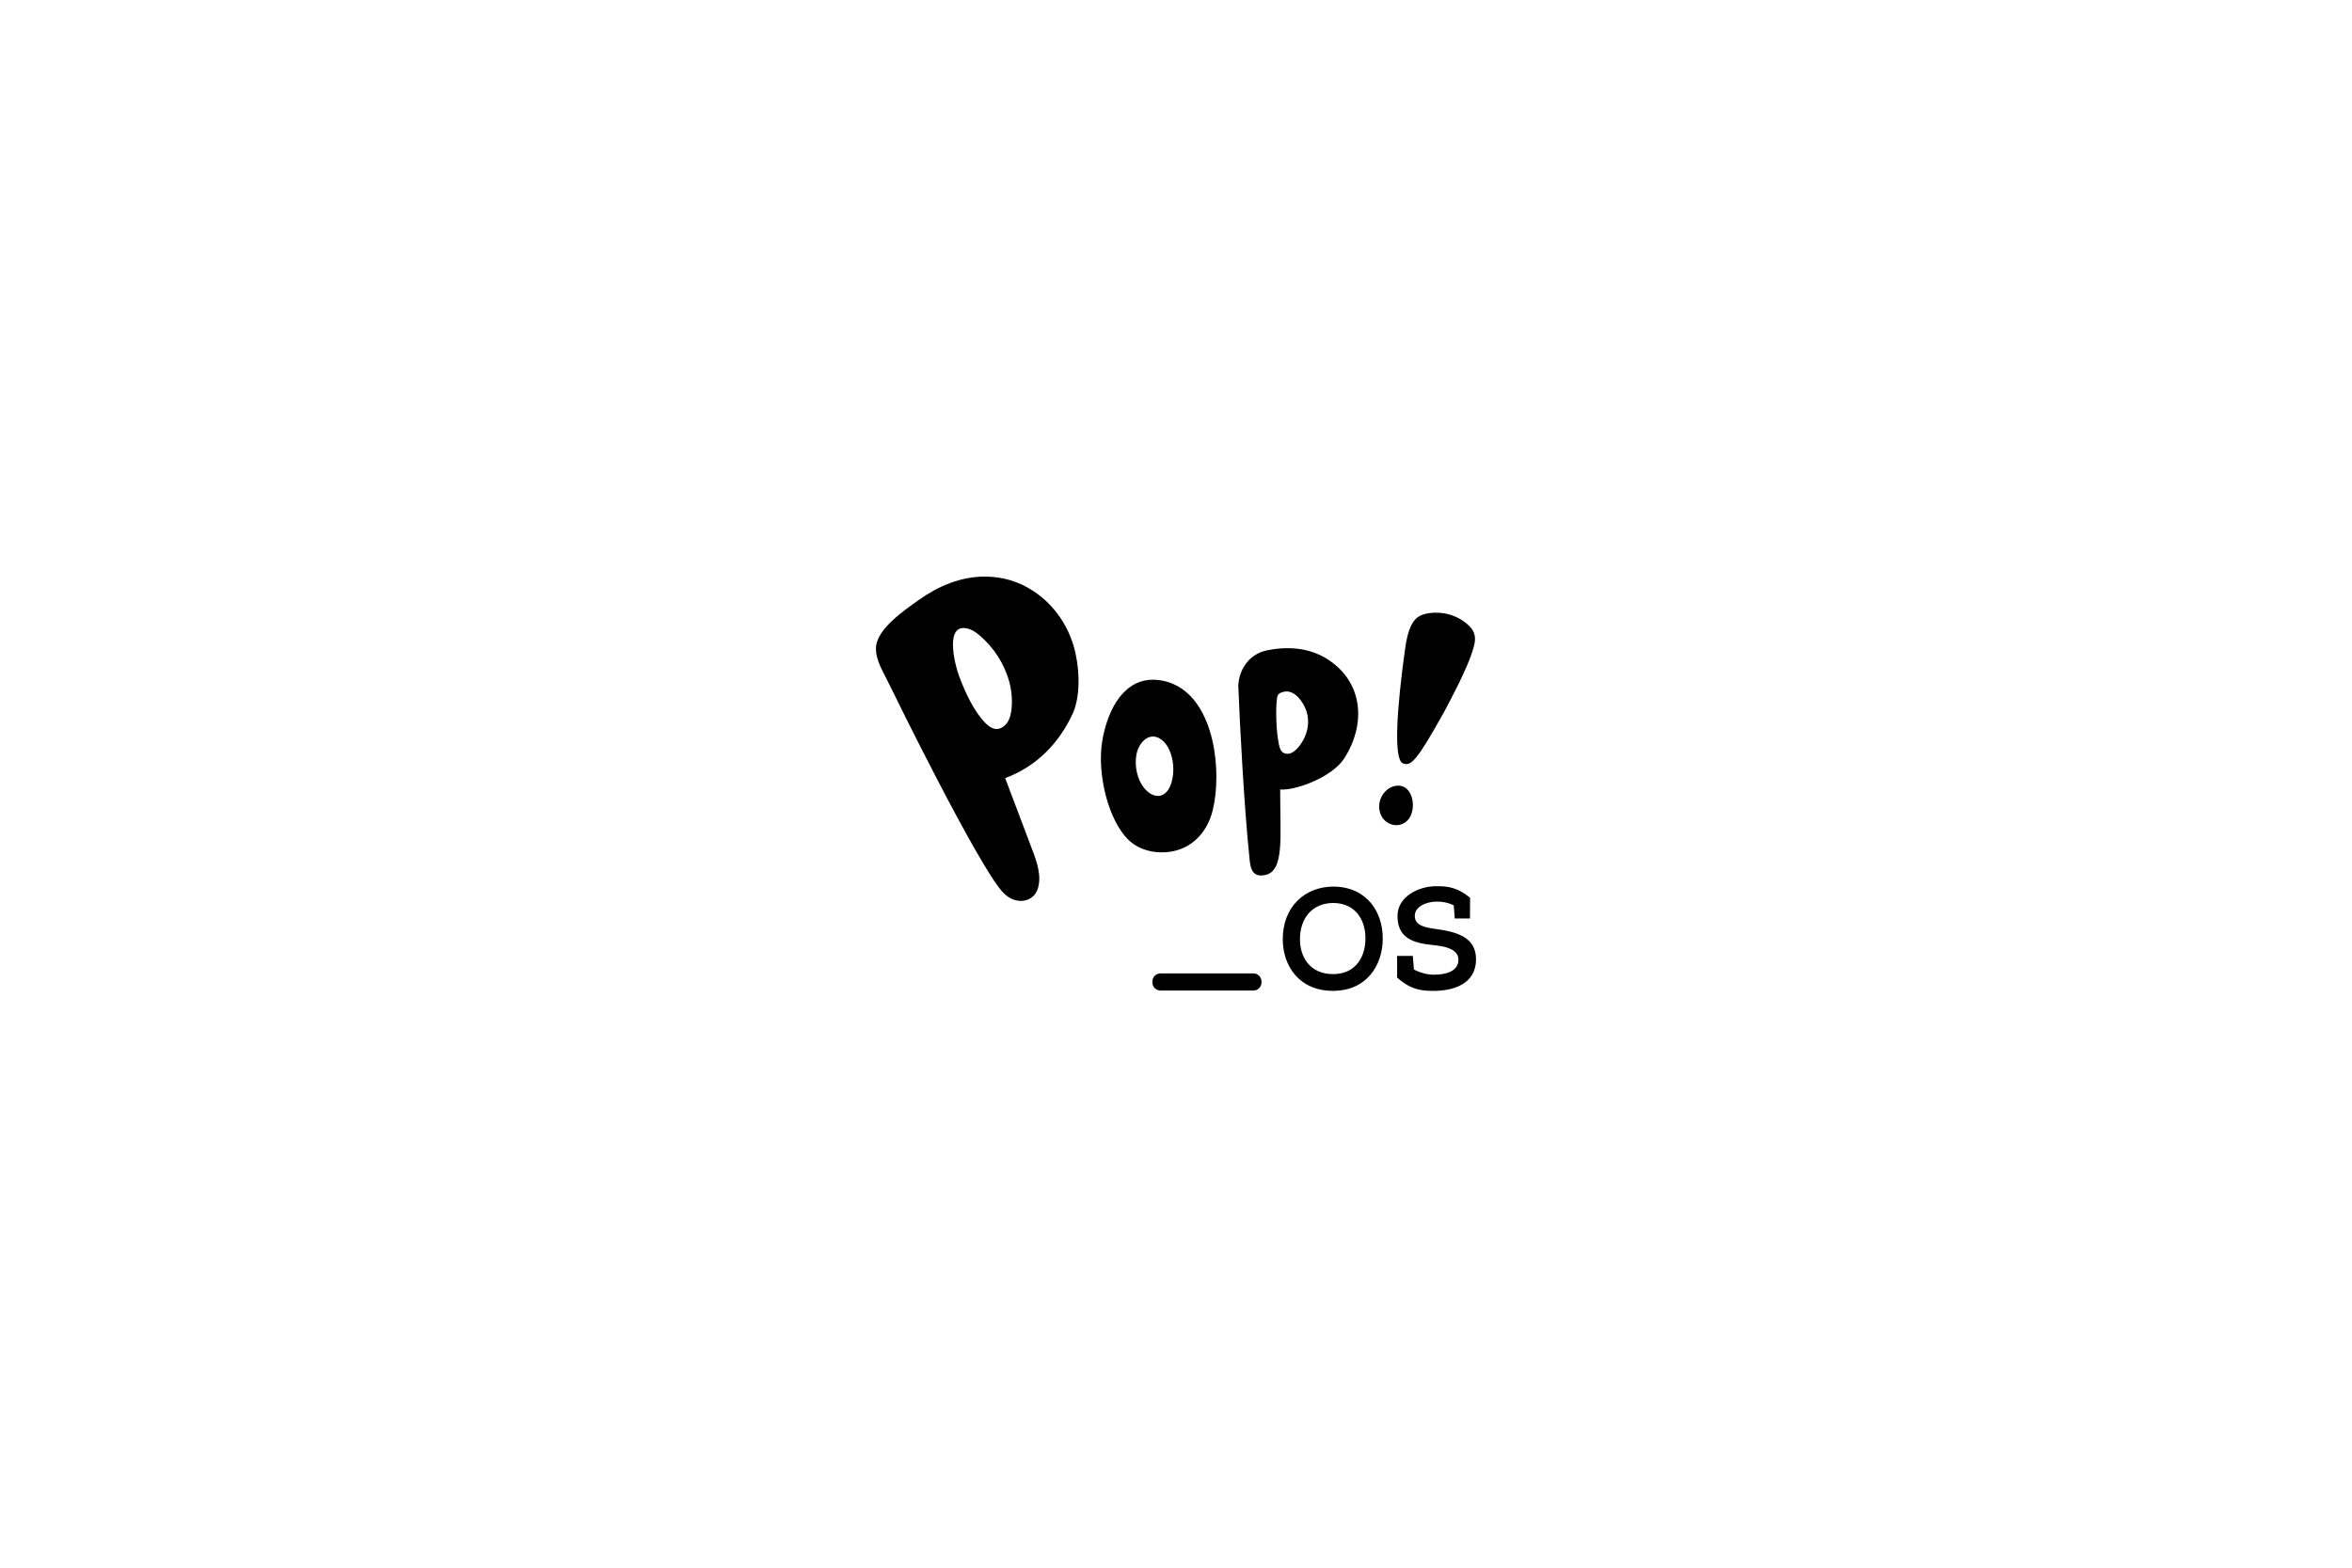
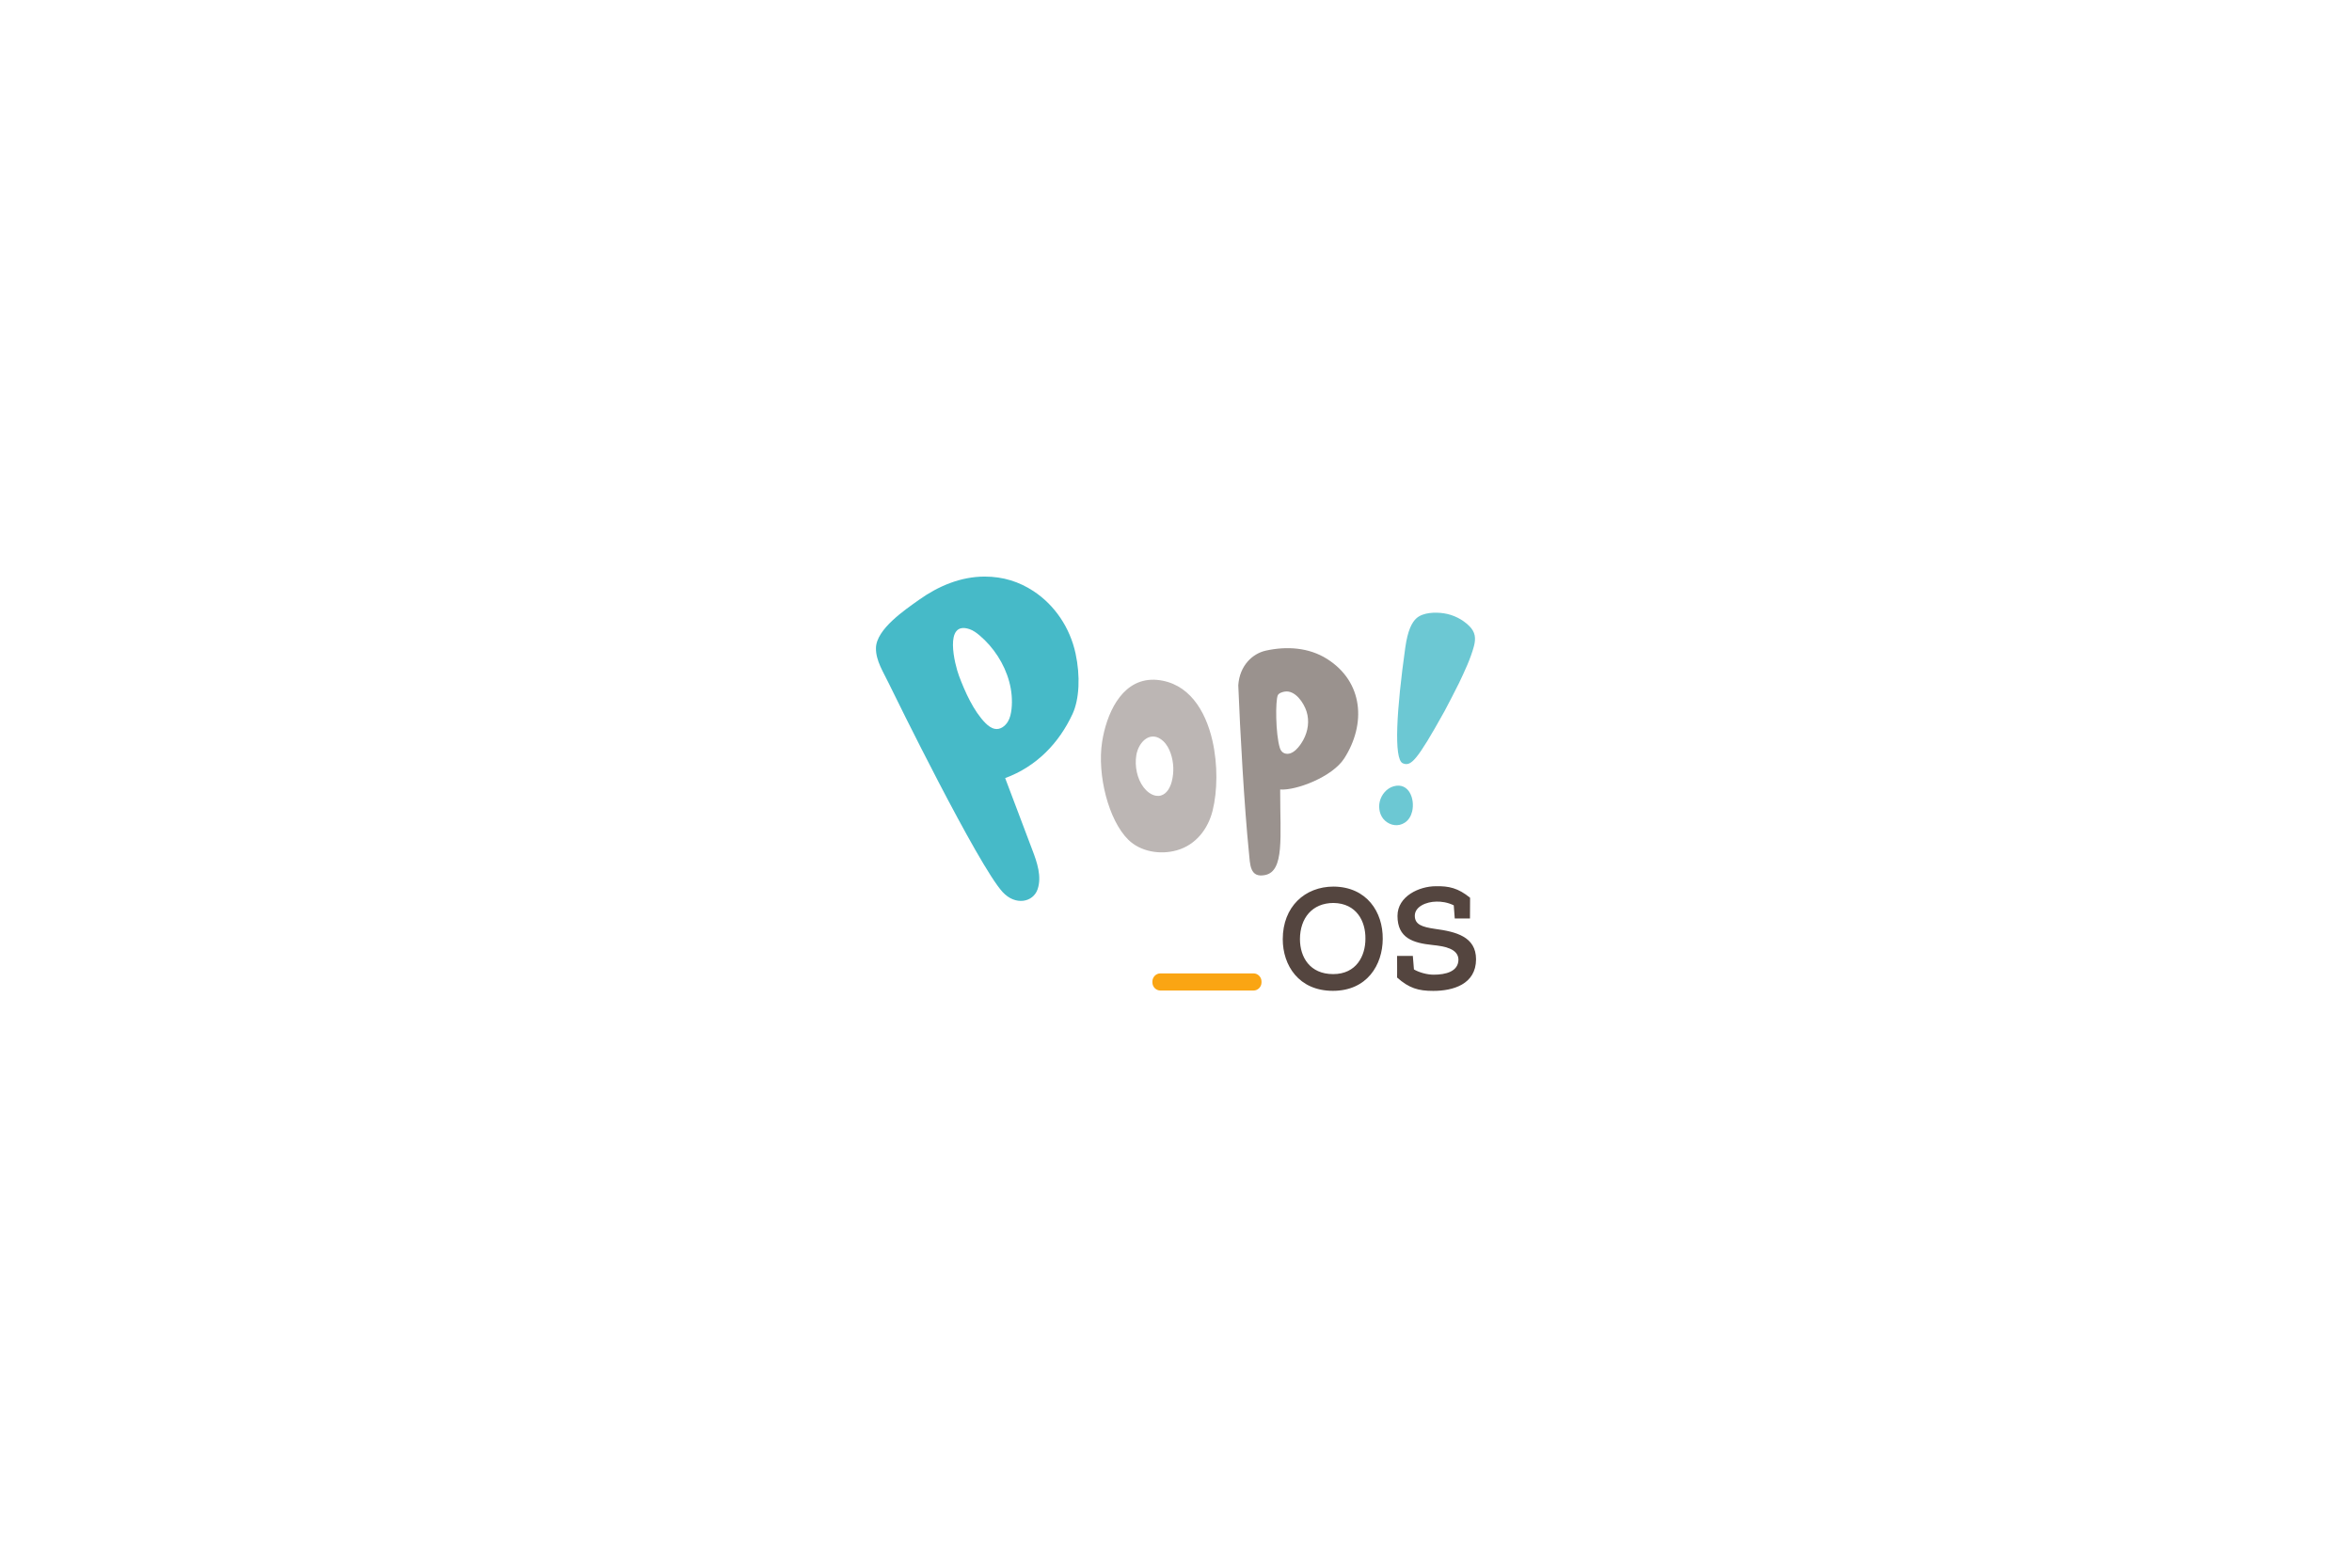
<svg xmlns="http://www.w3.org/2000/svg" width="7030pt" height="4686pt" viewBox="0 0 7030 4686" id="svg14" version="1.1">
  <defs id="defs18" />
  <g id="g1" transform="matrix(1.77219,0,0,1.77219,2618.171,1721.78)" style="fill:#000000">
-     <path style="fill:#000000;stroke-width:0.987" id="path2" d="m 904.39,397.085 c -1.855,7.88 -5.858,14.863 -12.692,19.252 -10.74,6.883 -23.823,4.888 -33.098,-3.491 -8.689,-7.781 -11.618,-20.948 -8.885,-32.319 2.831,-11.87 11.814,-22.344 23.334,-25.636 25.678,-7.282 36.32,21.247 31.34,42.194 z m -15.719,-80.997 c -15.914,-6.484 -10.447,-91.77 4.101,-195.311 4.101,-28.928 11.13,-42.593 19.039,-49.576 11.326,-9.875 31.926,-10.274 45.888,-8.18 16.012,2.394 31.34,9.975 42.959,21.446 10.252,10.175 11.423,20.549 7.908,34.015 -5.76,21.446 -15.621,41.995 -25.092,62.045 -2.246,4.888 -21.87,42.893 -24.506,47.581 -47.352,85.187 -56.823,93.466 -70.296,87.98 z" />
-     <path style="fill:#000000;stroke-width:0.987" id="path4" d="m 567.456,277.684 c 9.373,40.898 8.396,85.785 0.391,118.104 -7.518,30.524 -27.923,57.855 -60.338,67.032 -28.411,8.08 -61.509,2.195 -81.817,-17.756 C 392.301,412.347 372.774,335.539 381.463,279.779 c 7.03,-44.788 30.657,-102.144 82.5,-104.638 3.32,-0.2 6.639,-0.1 9.959,0.2 52.82,4.888 81.622,50.374 93.533,102.344 z m -95.486,93.067 c 2.929,0.499 5.858,0.499 8.787,-0.399 9.861,-2.893 15.524,-13.367 18.16,-23.541 4.003,-15.461 3.417,-32.12 -1.757,-47.282 -2.636,-7.681 -6.541,-15.162 -12.497,-20.748 -20.991,-19.651 -41.982,0.798 -45.595,24.04 -2.831,18.155 1.269,39.202 12.399,53.865 5.175,6.783 12.595,12.668 20.503,14.065 z" />
-     <path style="fill:#000000;stroke-width:0.987" id="path6" d="m 681.785,364.367 c -0.098,75.511 7.323,133.266 -25.189,140.149 -26.361,5.486 -25.482,-18.155 -27.533,-38.005 -7.811,-76.908 -14.938,-204.688 -17.965,-281.994 2.148,-33.217 23.92,-53.566 46.571,-58.553 34.953,-7.681 72.249,-5.486 103.199,14.065 61.216,38.703 66.098,109.725 28.997,167.68 -20.308,31.621 -81.719,54.563 -108.081,52.568 z m 7.811,-169.276 c -3.808,0.599 -10.056,2.394 -11.814,6.185 -4.198,8.878 -3.905,65.237 3.417,88.878 1.172,3.89 3.808,7.581 7.615,8.978 13.864,5.187 26.361,-12.17 32.024,-22.643 7.908,-14.564 10.447,-31.721 5.467,-47.681 -4.686,-14.863 -19.234,-36.409 -36.71,-33.716 z" />
-     <path style="fill:#000000;stroke-width:0.987" id="path8" d="m 331.67,232.597 c -22.944,49.576 -61.021,88.977 -113.743,108.429 15.133,40.399 30.559,80.299 45.595,120.598 8.396,21.746 16.402,45.586 9.08,67.032 -7.615,21.945 -37.296,28.03 -58.873,4.688 C 172.234,488.257 31.935,202.572 21.586,181.126 12.799,162.672 -0.382,142.921 0.008,121.575 0.692,89.455 49.314,56.936 72.648,40.278 105.258,17.036 142.944,1.176 183.267,1.076 c 31.438,0 58.287,8.778 82.11,24.339 36.515,23.94 61.9,62.144 71.273,105.336 8.201,38.005 6.444,76.908 -4.979,101.845 M 224.761,178.333 c -8.201,-30.424 -26.752,-58.454 -50.086,-78.105 -5.077,-4.289 -10.544,-8.279 -16.891,-10.474 -43.74,-14.663 -24.799,60.05 -17.672,78.903 9.861,26.434 24.799,59.85 44.814,79.8 4.394,4.389 9.568,8.279 15.524,9.476 9.08,1.895 17.476,-4.589 22.065,-12.17 3.808,-6.284 5.272,-13.766 6.151,-21.047 1.66,-15.461 0.195,-31.222 -3.905,-46.384 z" />
-     <path style="fill:#000000;fill-opacity:1;stroke-width:0.987" id="path10" d="m 854.729,612.318 c -0.195,43.79 -26.361,87.581 -84.063,87.581 -57.702,0 -84.551,-43.092 -84.551,-87.082 0,-54.863 37.394,-88.778 85.722,-88.778 56.042,0.499 83.379,42.992 82.891,88.279 z m -82.891,-60.648 c -36.222,0 -56.53,25.736 -56.725,60.848 0,30.524 16.695,59.152 56.042,59.152 39.346,0 54.382,-31.022 54.382,-59.451 0.488,-29.526 -14.84,-59.85 -53.699,-60.548 z M 878.942,677.455 c 0,6.484 0.195,-30.823 0,-36.509 h 26.556 l 1.855,22.843 c 8.689,5.087 22.163,8.878 33.195,8.878 20.503,0 41.885,-5.287 41.885,-25.736 -0.683,-18.554 -24.506,-22.344 -43.74,-24.339 -32.707,-3.392 -59.068,-11.571 -59.068,-49.077 0,-33.416 37.003,-50.075 64.536,-50.075 22.163,-0.499 37.882,3.092 57.897,19.451 0,13.466 -0.195,21.446 -0.195,34.913 h -25.678 l -1.66,-22.145 c -10.349,-5.087 -20.991,-6.484 -29.192,-6.284 -17.672,0.2 -36.515,8.678 -36.515,23.84 0,14.863 12.204,18.953 33.879,22.145 35.343,4.788 69.418,12.968 69.418,51.471 -0.195,42.095 -38.858,53.167 -72.054,53.167 -25.287,0.1 -41.104,-4.688 -61.119,-22.544 z" />
-     <path style="fill:#000000;stroke-width:0.987" id="path12" d="m 650.284,685.535 c 0,7.681 -6.053,13.865 -13.571,13.865 H 479.815 c -7.518,0 -13.571,-6.185 -13.571,-13.865 v -1.197 c 0,-7.681 6.053,-13.865 13.571,-13.865 h 156.897 c 7.518,0 13.571,6.185 13.571,13.865 z" />
+     <path style="fill:#6cc8d3;stroke-width:0.987" id="path2" d="m 904.39,397.085 c -1.855,7.88 -5.858,14.863 -12.692,19.252 -10.74,6.883 -23.823,4.888 -33.098,-3.491 -8.689,-7.781 -11.618,-20.948 -8.885,-32.319 2.831,-11.87 11.814,-22.344 23.334,-25.636 25.678,-7.282 36.32,21.247 31.34,42.194 z m -15.719,-80.997 c -15.914,-6.484 -10.447,-91.77 4.101,-195.311 4.101,-28.928 11.13,-42.593 19.039,-49.576 11.326,-9.875 31.926,-10.274 45.888,-8.18 16.012,2.394 31.34,9.975 42.959,21.446 10.252,10.175 11.423,20.549 7.908,34.015 -5.76,21.446 -15.621,41.995 -25.092,62.045 -2.246,4.888 -21.87,42.893 -24.506,47.581 -47.352,85.187 -56.823,93.466 -70.296,87.98 z" />
+     <path style="fill:#bcb6b4;stroke-width:0.987" id="path4" d="m 567.456,277.684 c 9.373,40.898 8.396,85.785 0.391,118.104 -7.518,30.524 -27.923,57.855 -60.338,67.032 -28.411,8.08 -61.509,2.195 -81.817,-17.756 C 392.301,412.347 372.774,335.539 381.463,279.779 c 7.03,-44.788 30.657,-102.144 82.5,-104.638 3.32,-0.2 6.639,-0.1 9.959,0.2 52.82,4.888 81.622,50.374 93.533,102.344 z m -95.486,93.067 c 2.929,0.499 5.858,0.499 8.787,-0.399 9.861,-2.893 15.524,-13.367 18.16,-23.541 4.003,-15.461 3.417,-32.12 -1.757,-47.282 -2.636,-7.681 -6.541,-15.162 -12.497,-20.748 -20.991,-19.651 -41.982,0.798 -45.595,24.04 -2.831,18.155 1.269,39.202 12.399,53.865 5.175,6.783 12.595,12.668 20.503,14.065 z" />
+     <path style="fill:#9a928e;stroke-width:0.987" id="path6" d="m 681.785,364.367 c -0.098,75.511 7.323,133.266 -25.189,140.149 -26.361,5.486 -25.482,-18.155 -27.533,-38.005 -7.811,-76.908 -14.938,-204.688 -17.965,-281.994 2.148,-33.217 23.92,-53.566 46.571,-58.553 34.953,-7.681 72.249,-5.486 103.199,14.065 61.216,38.703 66.098,109.725 28.997,167.68 -20.308,31.621 -81.719,54.563 -108.081,52.568 z m 7.811,-169.276 c -3.808,0.599 -10.056,2.394 -11.814,6.185 -4.198,8.878 -3.905,65.237 3.417,88.878 1.172,3.89 3.808,7.581 7.615,8.978 13.864,5.187 26.361,-12.17 32.024,-22.643 7.908,-14.564 10.447,-31.721 5.467,-47.681 -4.686,-14.863 -19.234,-36.409 -36.71,-33.716 z" />
+     <path style="fill:#46bac8;stroke-width:0.987" id="path8" d="m 331.67,232.597 c -22.944,49.576 -61.021,88.977 -113.743,108.429 15.133,40.399 30.559,80.299 45.595,120.598 8.396,21.746 16.402,45.586 9.08,67.032 -7.615,21.945 -37.296,28.03 -58.873,4.688 C 172.234,488.257 31.935,202.572 21.586,181.126 12.799,162.672 -0.382,142.921 0.008,121.575 0.692,89.455 49.314,56.936 72.648,40.278 105.258,17.036 142.944,1.176 183.267,1.076 c 31.438,0 58.287,8.778 82.11,24.339 36.515,23.94 61.9,62.144 71.273,105.336 8.201,38.005 6.444,76.908 -4.979,101.845 M 224.761,178.333 c -8.201,-30.424 -26.752,-58.454 -50.086,-78.105 -5.077,-4.289 -10.544,-8.279 -16.891,-10.474 -43.74,-14.663 -24.799,60.05 -17.672,78.903 9.861,26.434 24.799,59.85 44.814,79.8 4.394,4.389 9.568,8.279 15.524,9.476 9.08,1.895 17.476,-4.589 22.065,-12.17 3.808,-6.284 5.272,-13.766 6.151,-21.047 1.66,-15.461 0.195,-31.222 -3.905,-46.384 z" />
+     <path style="fill:#54453f;fill-opacity:1;stroke-width:0.987" id="path10" d="m 854.729,612.318 c -0.195,43.79 -26.361,87.581 -84.063,87.581 -57.702,0 -84.551,-43.092 -84.551,-87.082 0,-54.863 37.394,-88.778 85.722,-88.778 56.042,0.499 83.379,42.992 82.891,88.279 z m -82.891,-60.648 c -36.222,0 -56.53,25.736 -56.725,60.848 0,30.524 16.695,59.152 56.042,59.152 39.346,0 54.382,-31.022 54.382,-59.451 0.488,-29.526 -14.84,-59.85 -53.699,-60.548 z M 878.942,677.455 c 0,6.484 0.195,-30.823 0,-36.509 h 26.556 l 1.855,22.843 c 8.689,5.087 22.163,8.878 33.195,8.878 20.503,0 41.885,-5.287 41.885,-25.736 -0.683,-18.554 -24.506,-22.344 -43.74,-24.339 -32.707,-3.392 -59.068,-11.571 -59.068,-49.077 0,-33.416 37.003,-50.075 64.536,-50.075 22.163,-0.499 37.882,3.092 57.897,19.451 0,13.466 -0.195,21.446 -0.195,34.913 h -25.678 l -1.66,-22.145 c -10.349,-5.087 -20.991,-6.484 -29.192,-6.284 -17.672,0.2 -36.515,8.678 -36.515,23.84 0,14.863 12.204,18.953 33.879,22.145 35.343,4.788 69.418,12.968 69.418,51.471 -0.195,42.095 -38.858,53.167 -72.054,53.167 -25.287,0.1 -41.104,-4.688 -61.119,-22.544 z" />
+     <path style="fill:#faa513;stroke-width:0.987" id="path12" d="m 650.284,685.535 c 0,7.681 -6.053,13.865 -13.571,13.865 H 479.815 c -7.518,0 -13.571,-6.185 -13.571,-13.865 v -1.197 c 0,-7.681 6.053,-13.865 13.571,-13.865 h 156.897 c 7.518,0 13.571,6.185 13.571,13.865 z" />
  </g>
</svg>
